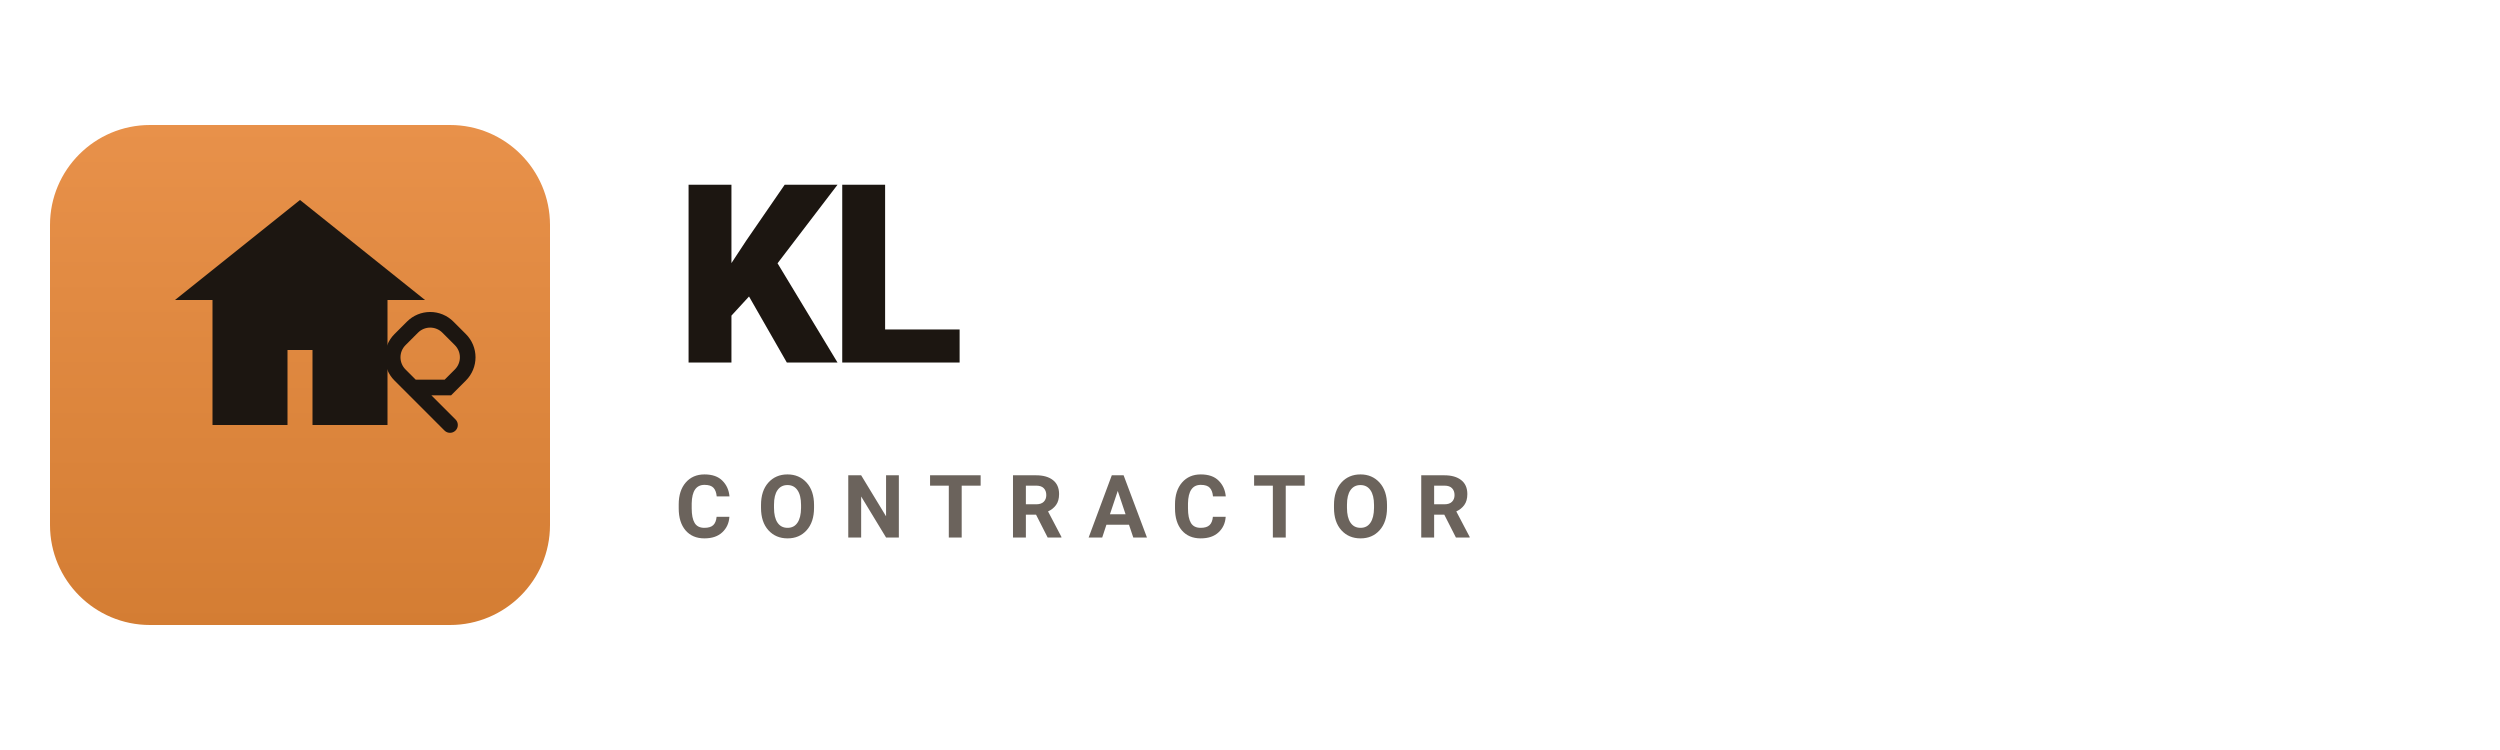
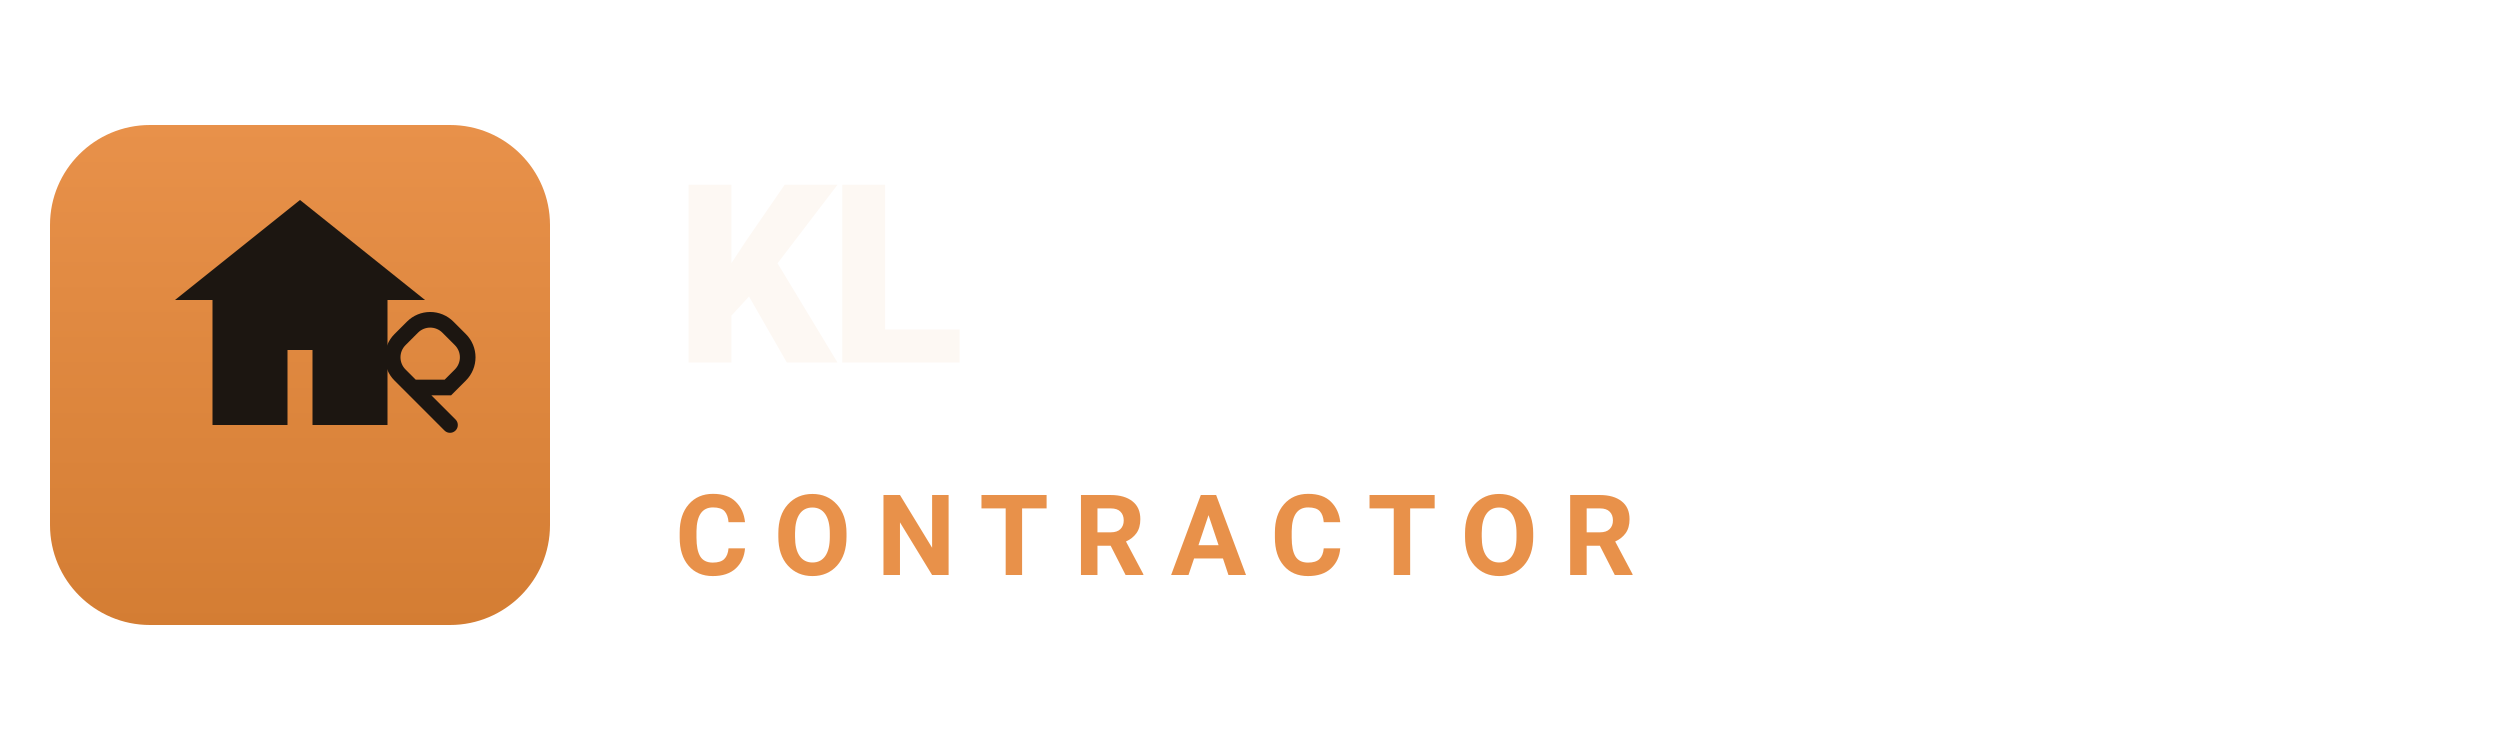
<svg xmlns="http://www.w3.org/2000/svg" viewBox="0 0 400 120" fill="none">
  <defs>
    <linearGradient id="badge" x1="0" y1="0" x2="0" y2="1">
      <stop offset="0%" stop-color="#E8914A" />
      <stop offset="100%" stop-color="#D47D33" />
    </linearGradient>
  </defs>
  <rect x="8" y="20" width="80" height="80" rx="16" fill="url(#badge)" />
  <path d="M48 32L28 48h6v20h12V56h4v12h12V48h6L48 32z" fill="#1C1611" />
  <path d="M72 68l-8-8M66 62l-2-2a4 4 0 0 1 0-5.66l2-2a4 4 0 0 1 5.66 0l2 2a4 4 0 0 1 0 5.66l-2 2z" stroke="#1C1611" stroke-width="2.5" stroke-linecap="round" fill="none" />
-   <text x="108" y="58" font-family="system-ui, -apple-system, 'Segoe UI', Roboto, sans-serif" font-size="40" font-weight="800" fill="#1C1611" letter-spacing="-1">KL</text>
-   <text x="108" y="86" font-family="system-ui, -apple-system, 'Segoe UI', Roboto, sans-serif" font-size="14" font-weight="600" fill="#6B635C" letter-spacing="4">CONTRACTOR</text>
+   <text x="108" y="58" font-family="system-ui, -apple-system, 'Segoe UI', Roboto, sans-serif" font-size="40" font-weight="800" fill="#FDF8F3" letter-spacing="-1">KL</text>
+   <text x="108" y="92" font-family="system-ui, -apple-system, 'Segoe UI', Roboto, sans-serif" font-size="18" font-weight="700" fill="#E8914A" letter-spacing="4">CONTRACTOR</text>
</svg>
